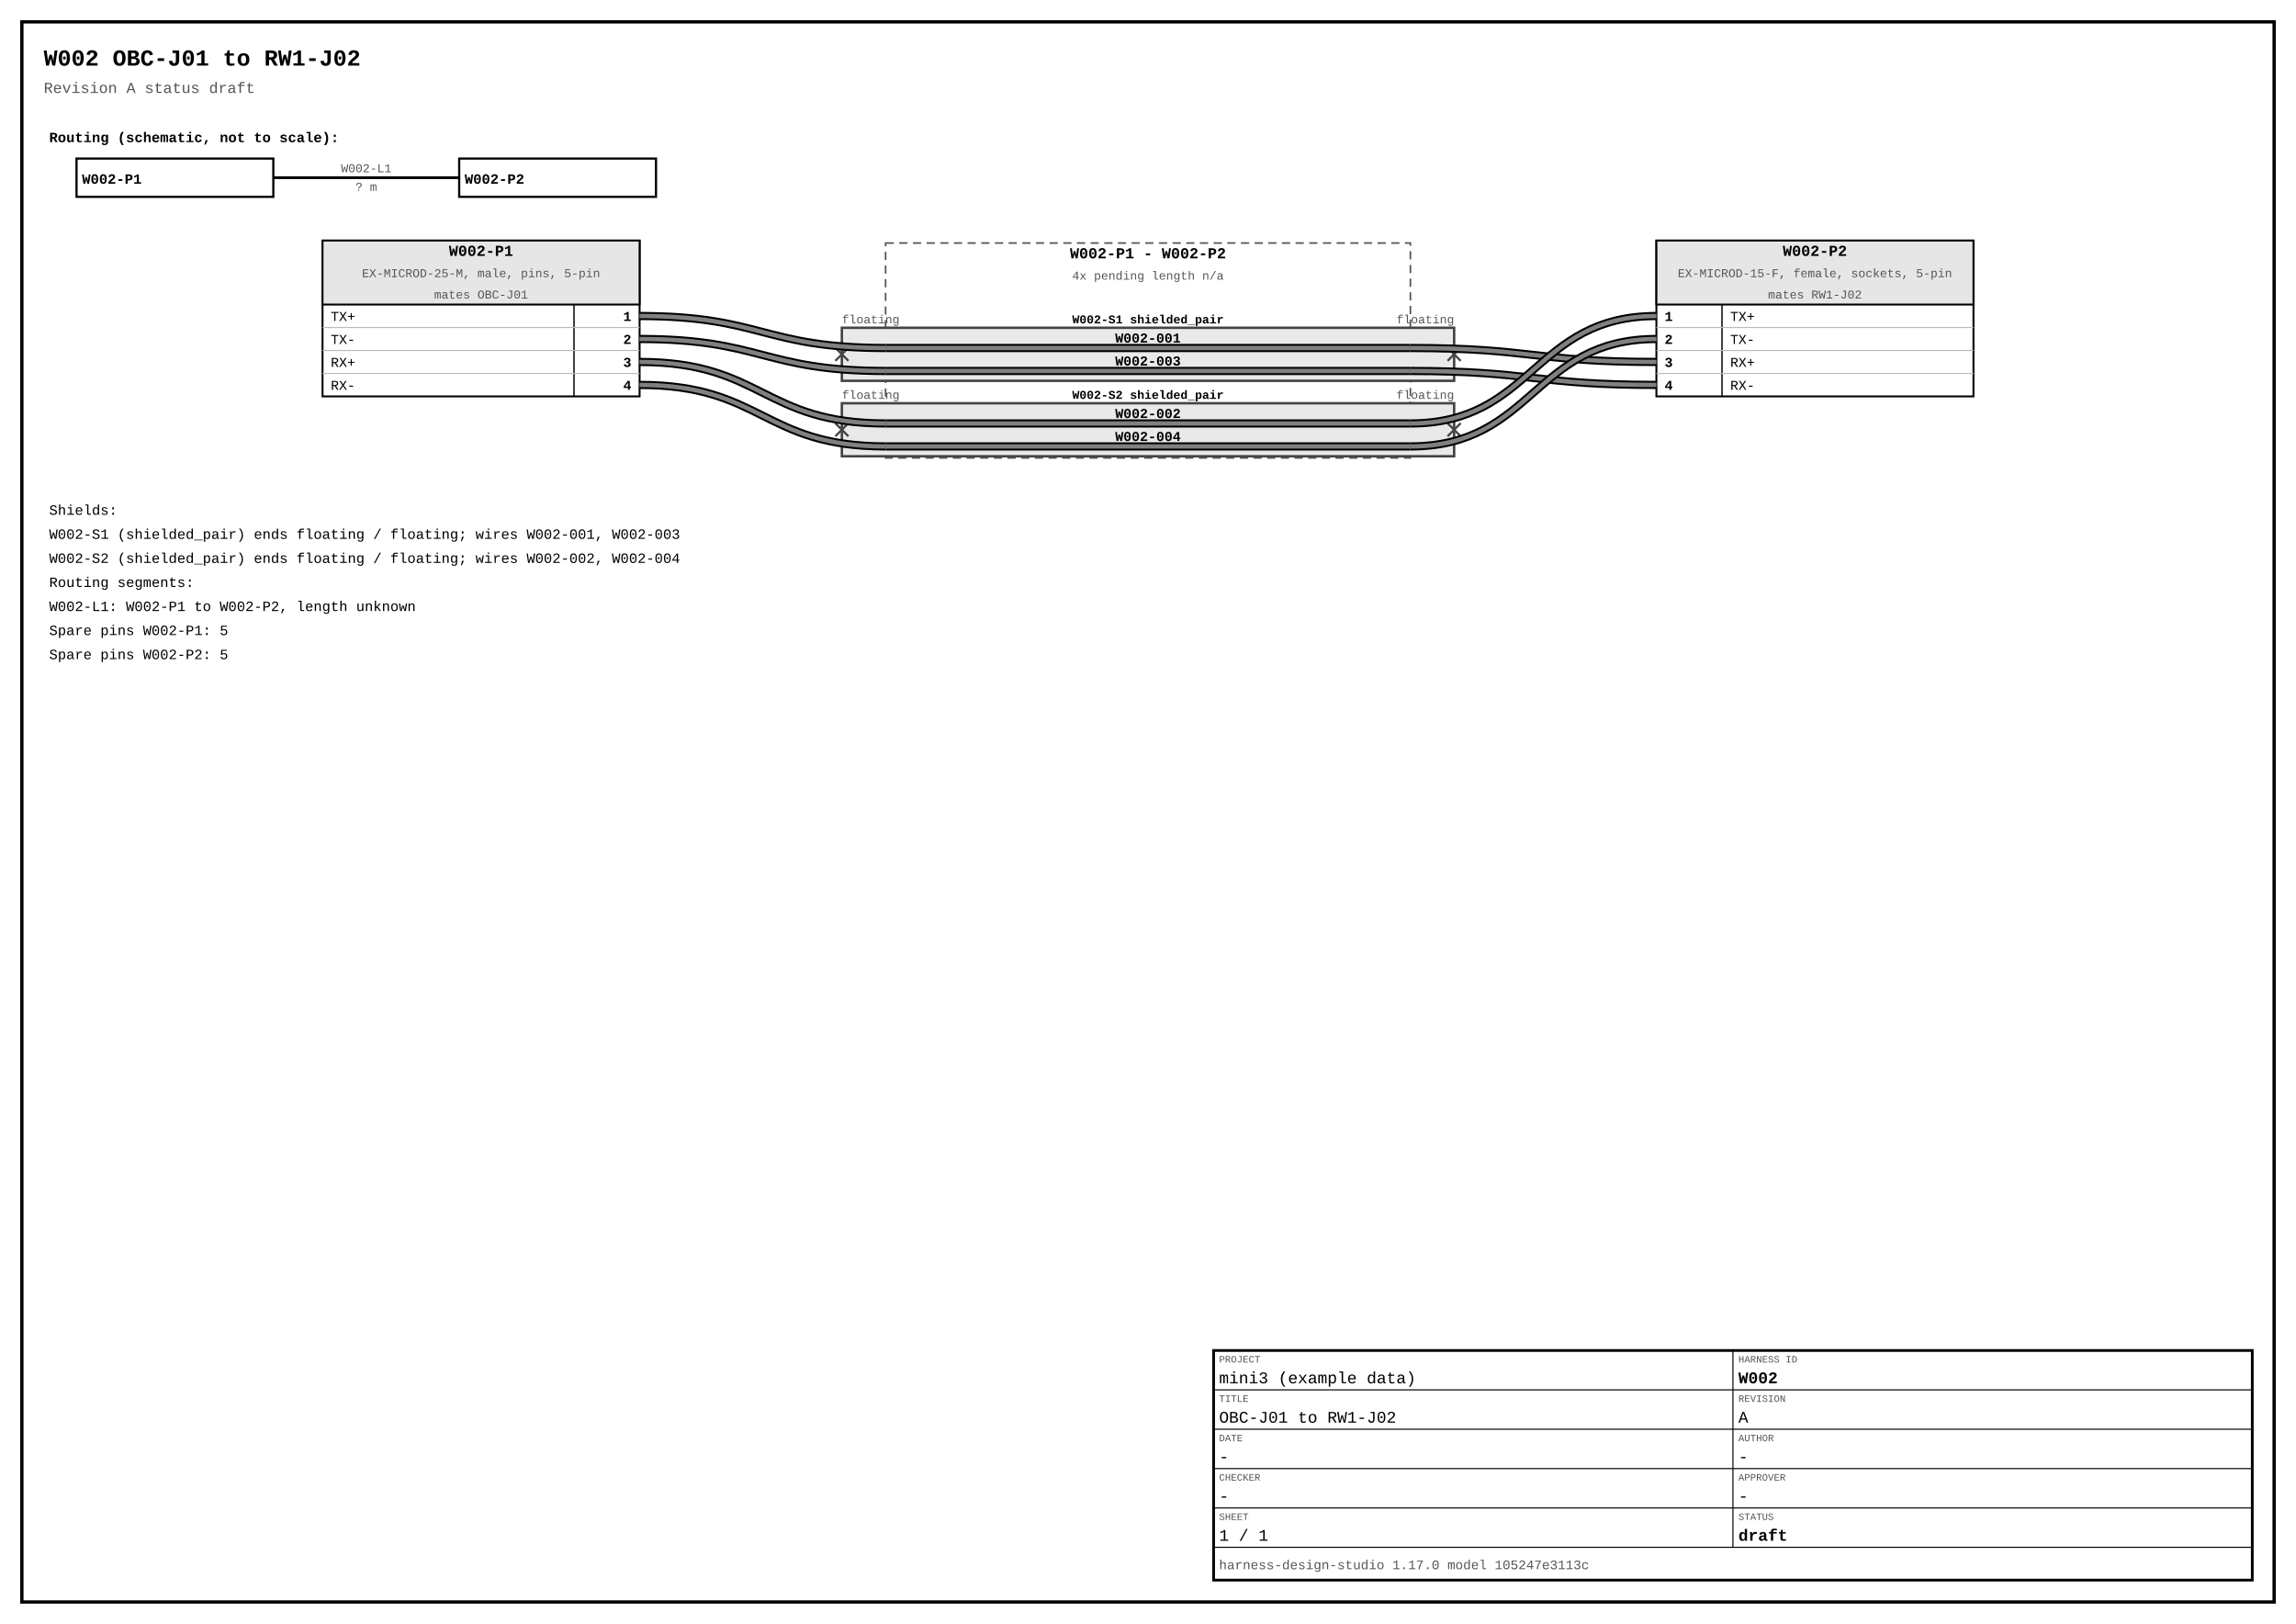
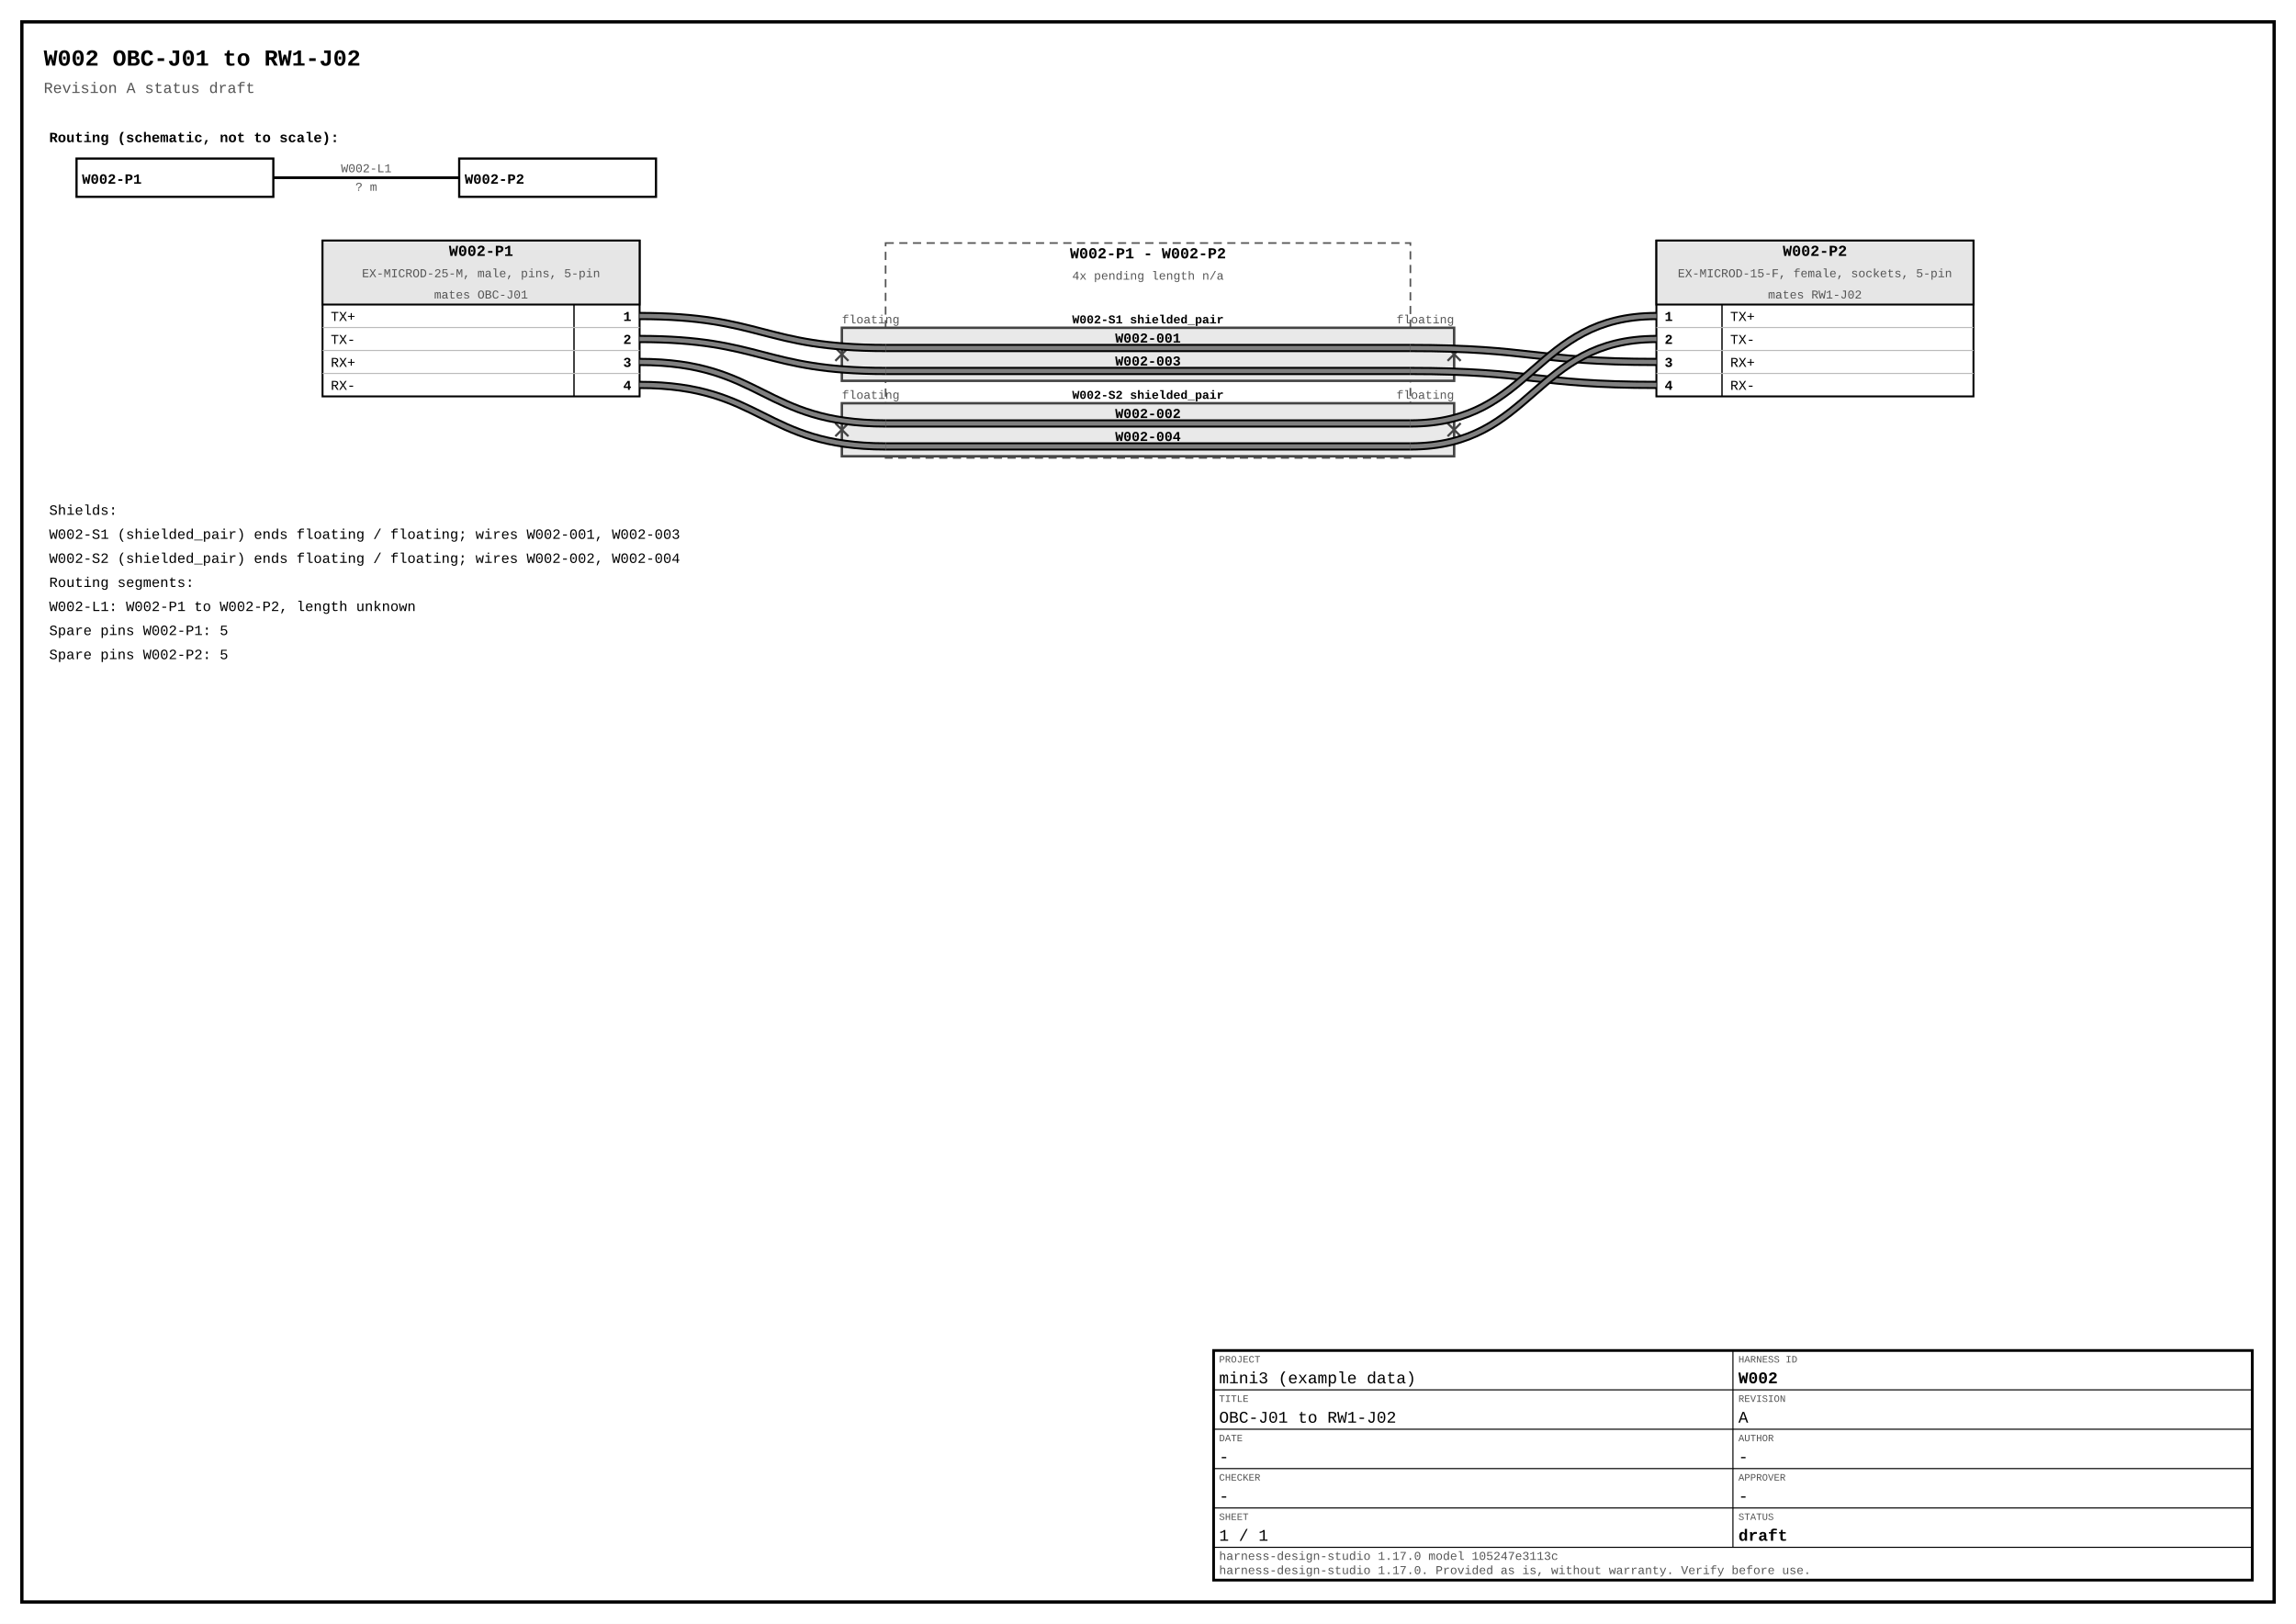
<svg xmlns="http://www.w3.org/2000/svg" width="420mm" height="297mm" viewBox="0 0 420 297" font-family="Courier New, Courier, monospace">
  <rect x="0" y="0" width="420" height="297" fill="#ffffff" />
  <rect x="4" y="4" width="412" height="289" fill="none" stroke="#000000" stroke-width="0.6" />
  <text x="8" y="12" font-size="4.2" font-weight="bold" text-anchor="start" fill="#000000">W002  OBC-J01 to RW1-J02</text>
  <text x="8" y="17" font-size="2.8" text-anchor="start" fill="#555555">Revision A  status draft</text>
  <text x="9" y="26" font-size="2.6" font-weight="bold" text-anchor="start" fill="#000000">Routing (schematic, not to scale):</text>
  <line x1="50" y1="32.5" x2="84" y2="32.5" stroke="#000000" stroke-width="0.5" />
  <text x="67" y="31.5" font-size="2.2" text-anchor="middle" fill="#555555">W002-L1</text>
  <text x="67" y="34.9" font-size="2.2" text-anchor="middle" fill="#555555">? m</text>
  <rect x="14" y="29" width="36" height="7" fill="#ffffff" stroke="#000000" stroke-width="0.4" />
  <text x="15" y="33.6" font-size="2.6" font-weight="bold" text-anchor="start" fill="#000000">W002-P1</text>
  <rect x="84" y="29" width="36" height="7" fill="#ffffff" stroke="#000000" stroke-width="0.4" />
  <text x="85" y="33.6" font-size="2.6" font-weight="bold" text-anchor="start" fill="#000000">W002-P2</text>
  <rect x="59" y="44" width="58" height="28.5" fill="#ffffff" stroke="#000000" stroke-width="0.35" />
  <rect x="59" y="44" width="58" height="11.7" fill="#e6e6e6" stroke="#000000" stroke-width="0.35" />
  <text x="88" y="46.8" font-size="2.8" font-weight="bold" text-anchor="middle" fill="#000000">W002-P1</text>
  <text x="88" y="50.7" font-size="2.2" text-anchor="middle" fill="#555555">EX-MICROD-25-M, male, pins, 5-pin</text>
  <text x="88" y="54.6" font-size="2.2" text-anchor="middle" fill="#555555">mates OBC-J01</text>
  <line x1="105" y1="55.7" x2="105" y2="72.5" stroke="#000000" stroke-width="0.25" />
  <line x1="59" y1="59.9" x2="117" y2="59.9" stroke="#bbbbbb" stroke-width="0.2" />
  <text x="60.5" y="58.7" font-size="2.5" text-anchor="start" fill="#000000" data-ref="sig/W002-P1/1">TX+</text>
  <text x="115.5" y="58.7" font-size="2.5" font-weight="bold" text-anchor="end" fill="#000000" data-ref="pin/W002-P1/1">1</text>
  <line x1="59" y1="64.1" x2="117" y2="64.1" stroke="#bbbbbb" stroke-width="0.2" />
  <text x="60.5" y="62.9" font-size="2.5" text-anchor="start" fill="#000000" data-ref="sig/W002-P1/2">TX-</text>
  <text x="115.5" y="62.9" font-size="2.5" font-weight="bold" text-anchor="end" fill="#000000" data-ref="pin/W002-P1/2">2</text>
  <line x1="59" y1="68.3" x2="117" y2="68.3" stroke="#bbbbbb" stroke-width="0.2" />
  <text x="60.5" y="67.1" font-size="2.5" text-anchor="start" fill="#000000" data-ref="sig/W002-P1/3">RX+</text>
  <text x="115.5" y="67.1" font-size="2.5" font-weight="bold" text-anchor="end" fill="#000000" data-ref="pin/W002-P1/3">3</text>
  <text x="60.5" y="71.3" font-size="2.5" text-anchor="start" fill="#000000" data-ref="sig/W002-P1/4">RX-</text>
  <text x="115.5" y="71.3" font-size="2.5" font-weight="bold" text-anchor="end" fill="#000000" data-ref="pin/W002-P1/4">4</text>
  <rect x="303" y="44" width="58" height="28.5" fill="#ffffff" stroke="#000000" stroke-width="0.35" />
  <rect x="303" y="44" width="58" height="11.7" fill="#e6e6e6" stroke="#000000" stroke-width="0.35" />
  <text x="332" y="46.8" font-size="2.8" font-weight="bold" text-anchor="middle" fill="#000000">W002-P2</text>
  <text x="332" y="50.7" font-size="2.2" text-anchor="middle" fill="#555555">EX-MICROD-15-F, female, sockets, 5-pin</text>
  <text x="332" y="54.6" font-size="2.2" text-anchor="middle" fill="#555555">mates RW1-J02</text>
  <line x1="315" y1="55.7" x2="315" y2="72.5" stroke="#000000" stroke-width="0.25" />
  <line x1="303" y1="59.9" x2="361" y2="59.9" stroke="#bbbbbb" stroke-width="0.2" />
  <text x="304.5" y="58.7" font-size="2.5" font-weight="bold" text-anchor="start" fill="#000000" data-ref="pin/W002-P2/1">1</text>
  <text x="316.5" y="58.7" font-size="2.5" text-anchor="start" fill="#000000" data-ref="sig/W002-P2/1">TX+</text>
  <line x1="303" y1="64.1" x2="361" y2="64.1" stroke="#bbbbbb" stroke-width="0.2" />
  <text x="304.5" y="62.9" font-size="2.5" font-weight="bold" text-anchor="start" fill="#000000" data-ref="pin/W002-P2/2">2</text>
  <text x="316.5" y="62.9" font-size="2.5" text-anchor="start" fill="#000000" data-ref="sig/W002-P2/2">TX-</text>
  <line x1="303" y1="68.3" x2="361" y2="68.3" stroke="#bbbbbb" stroke-width="0.2" />
  <text x="304.5" y="67.1" font-size="2.5" font-weight="bold" text-anchor="start" fill="#000000" data-ref="pin/W002-P2/3">3</text>
  <text x="316.5" y="67.1" font-size="2.5" text-anchor="start" fill="#000000" data-ref="sig/W002-P2/3">RX+</text>
  <text x="304.5" y="71.3" font-size="2.5" font-weight="bold" text-anchor="start" fill="#000000" data-ref="pin/W002-P2/4">4</text>
  <text x="316.5" y="71.3" font-size="2.5" text-anchor="start" fill="#000000" data-ref="sig/W002-P2/4">RX-</text>
  <rect x="162" y="44.45" width="96" height="39.3" fill="none" stroke="#555555" stroke-width="0.3" stroke-dasharray="1.5 1" />
  <text x="210" y="47.25" font-size="2.8" font-weight="bold" text-anchor="middle" fill="#000000">W002-P1 - W002-P2</text>
  <text x="210" y="51.15" font-size="2.2" text-anchor="middle" fill="#555555">4x  pending  length n/a</text>
  <rect x="154" y="59.95" width="112" height="9.7" fill="#e9e9e9" stroke="#444444" stroke-width="0.45" />
  <text x="210" y="59.15" font-size="2.2" font-weight="bold" text-anchor="middle" fill="#000000">W002-S1  shielded_pair</text>
  <text x="154" y="59.15" font-size="2.2" text-anchor="start" fill="#555555">floating</text>
  <text x="266" y="59.15" font-size="2.2" text-anchor="end" fill="#555555">floating</text>
  <line x1="152.8" y1="63.6" x2="155.2" y2="66" stroke="#444444" stroke-width="0.4" />
  <line x1="152.8" y1="66" x2="155.2" y2="63.6" stroke="#444444" stroke-width="0.4" />
  <line x1="264.8" y1="63.6" x2="267.2" y2="66" stroke="#444444" stroke-width="0.4" />
  <line x1="264.8" y1="66" x2="267.2" y2="63.6" stroke="#444444" stroke-width="0.4" />
  <rect x="154" y="73.75" width="112" height="9.7" fill="#e9e9e9" stroke="#444444" stroke-width="0.45" />
  <text x="210" y="72.95" font-size="2.2" font-weight="bold" text-anchor="middle" fill="#000000">W002-S2  shielded_pair</text>
  <text x="154" y="72.95" font-size="2.2" text-anchor="start" fill="#555555">floating</text>
  <text x="266" y="72.95" font-size="2.2" text-anchor="end" fill="#555555">floating</text>
  <line x1="152.8" y1="77.4" x2="155.2" y2="79.8" stroke="#444444" stroke-width="0.4" />
  <line x1="152.8" y1="79.8" x2="155.2" y2="77.4" stroke="#444444" stroke-width="0.4" />
  <line x1="264.8" y1="77.4" x2="267.2" y2="79.8" stroke="#444444" stroke-width="0.4" />
  <line x1="264.8" y1="79.8" x2="267.2" y2="77.4" stroke="#444444" stroke-width="0.4" />
  <path d="M 117 57.8 C 139.5 57.8 139.5 63.65 162 63.65" fill="none" stroke="#000000" stroke-width="1.5" />
  <line x1="162" y1="63.65" x2="258" y2="63.65" stroke="#000000" stroke-width="1.5" />
  <path d="M 258 63.65 C 280.5 63.65 280.5 66.2 303 66.2" fill="none" stroke="#000000" stroke-width="1.5" />
  <path d="M 117 57.8 C 139.5 57.8 139.5 63.65 162 63.65" fill="none" stroke="#808080" stroke-width="0.8" />
  <line x1="162" y1="63.65" x2="258" y2="63.65" stroke="#808080" stroke-width="0.8" />
  <path d="M 258 63.65 C 280.5 63.65 280.5 66.2 303 66.2" fill="none" stroke="#808080" stroke-width="0.8" />
  <text x="210" y="62.65" font-size="2.5" font-weight="bold" text-anchor="middle" fill="#000000">W002-001</text>
  <path d="M 117 62 C 139.5 62 139.5 67.85 162 67.85" fill="none" stroke="#000000" stroke-width="1.5" />
  <line x1="162" y1="67.85" x2="258" y2="67.85" stroke="#000000" stroke-width="1.5" />
  <path d="M 258 67.85 C 280.5 67.85 280.5 70.4 303 70.4" fill="none" stroke="#000000" stroke-width="1.5" />
  <path d="M 117 62 C 139.5 62 139.5 67.85 162 67.85" fill="none" stroke="#808080" stroke-width="0.8" />
  <line x1="162" y1="67.85" x2="258" y2="67.85" stroke="#808080" stroke-width="0.8" />
  <path d="M 258 67.85 C 280.5 67.85 280.5 70.4 303 70.4" fill="none" stroke="#808080" stroke-width="0.8" />
  <text x="210" y="66.85" font-size="2.5" font-weight="bold" text-anchor="middle" fill="#000000">W002-003</text>
  <path d="M 117 66.2 C 139.5 66.2 139.5 77.45 162 77.45" fill="none" stroke="#000000" stroke-width="1.5" />
  <line x1="162" y1="77.45" x2="258" y2="77.45" stroke="#000000" stroke-width="1.5" />
  <path d="M 258 77.45 C 280.5 77.45 280.5 57.8 303 57.8" fill="none" stroke="#000000" stroke-width="1.5" />
  <path d="M 117 66.2 C 139.5 66.2 139.5 77.45 162 77.45" fill="none" stroke="#808080" stroke-width="0.8" />
  <line x1="162" y1="77.45" x2="258" y2="77.45" stroke="#808080" stroke-width="0.8" />
  <path d="M 258 77.45 C 280.5 77.45 280.5 57.8 303 57.8" fill="none" stroke="#808080" stroke-width="0.8" />
  <text x="210" y="76.45" font-size="2.5" font-weight="bold" text-anchor="middle" fill="#000000">W002-002</text>
  <path d="M 117 70.4 C 139.5 70.4 139.5 81.65 162 81.65" fill="none" stroke="#000000" stroke-width="1.5" />
  <line x1="162" y1="81.65" x2="258" y2="81.65" stroke="#000000" stroke-width="1.5" />
  <path d="M 258 81.65 C 280.5 81.65 280.5 62 303 62" fill="none" stroke="#000000" stroke-width="1.5" />
  <path d="M 117 70.4 C 139.5 70.4 139.5 81.65 162 81.65" fill="none" stroke="#808080" stroke-width="0.8" />
  <line x1="162" y1="81.65" x2="258" y2="81.65" stroke="#808080" stroke-width="0.8" />
  <path d="M 258 81.65 C 280.5 81.65 280.5 62 303 62" fill="none" stroke="#808080" stroke-width="0.8" />
  <text x="210" y="80.65" font-size="2.5" font-weight="bold" text-anchor="middle" fill="#000000">W002-004</text>
  <text x="9" y="94.15" font-size="2.6" text-anchor="start" fill="#000000">Shields:</text>
  <text x="9" y="98.55" font-size="2.6" text-anchor="start" fill="#000000">  W002-S1 (shielded_pair) ends floating / floating; wires W002-001, W002-003</text>
  <text x="9" y="102.95" font-size="2.6" text-anchor="start" fill="#000000">  W002-S2 (shielded_pair) ends floating / floating; wires W002-002, W002-004</text>
  <text x="9" y="107.35" font-size="2.6" text-anchor="start" fill="#000000">Routing segments:</text>
  <text x="9" y="111.75" font-size="2.6" text-anchor="start" fill="#000000">  W002-L1: W002-P1 to W002-P2, length unknown</text>
  <text x="9" y="116.15" font-size="2.6" text-anchor="start" fill="#000000">Spare pins W002-P1: 5</text>
  <text x="9" y="120.55" font-size="2.6" text-anchor="start" fill="#000000">Spare pins W002-P2: 5</text>
  <rect x="222" y="247" width="190" height="42" fill="none" stroke="#000000" stroke-width="0.5" />
  <line x1="222" y1="247" x2="317" y2="247" stroke="#000000" stroke-width="0.2" />
  <text x="223" y="249.2" font-size="1.8" text-anchor="start" fill="#555555">PROJECT</text>
  <text x="223" y="253" font-size="3" text-anchor="start" fill="#000000">mini3 (example data)</text>
  <line x1="317" y1="247" x2="412" y2="247" stroke="#000000" stroke-width="0.2" />
  <text x="318" y="249.2" font-size="1.8" text-anchor="start" fill="#555555">HARNESS ID</text>
  <text x="318" y="253" font-size="3" font-weight="bold" text-anchor="start" fill="#000000">W002</text>
  <line x1="222" y1="254.2" x2="317" y2="254.2" stroke="#000000" stroke-width="0.2" />
  <text x="223" y="256.4" font-size="1.8" text-anchor="start" fill="#555555">TITLE</text>
  <text x="223" y="260.2" font-size="3" text-anchor="start" fill="#000000">OBC-J01 to RW1-J02</text>
  <line x1="317" y1="254.2" x2="412" y2="254.2" stroke="#000000" stroke-width="0.2" />
  <text x="318" y="256.4" font-size="1.8" text-anchor="start" fill="#555555">REVISION</text>
  <text x="318" y="260.2" font-size="3" text-anchor="start" fill="#000000">A</text>
  <line x1="222" y1="261.4" x2="317" y2="261.4" stroke="#000000" stroke-width="0.2" />
  <text x="223" y="263.6" font-size="1.8" text-anchor="start" fill="#555555">DATE</text>
  <text x="223" y="267.4" font-size="3" text-anchor="start" fill="#000000">-</text>
  <line x1="317" y1="261.4" x2="412" y2="261.4" stroke="#000000" stroke-width="0.2" />
  <text x="318" y="263.6" font-size="1.8" text-anchor="start" fill="#555555">AUTHOR</text>
  <text x="318" y="267.4" font-size="3" text-anchor="start" fill="#000000">-</text>
  <line x1="222" y1="268.6" x2="317" y2="268.6" stroke="#000000" stroke-width="0.2" />
  <text x="223" y="270.8" font-size="1.8" text-anchor="start" fill="#555555">CHECKER</text>
  <text x="223" y="274.6" font-size="3" text-anchor="start" fill="#000000">-</text>
  <line x1="317" y1="268.6" x2="412" y2="268.6" stroke="#000000" stroke-width="0.2" />
  <text x="318" y="270.8" font-size="1.8" text-anchor="start" fill="#555555">APPROVER</text>
  <text x="318" y="274.6" font-size="3" text-anchor="start" fill="#000000">-</text>
  <line x1="222" y1="275.8" x2="317" y2="275.8" stroke="#000000" stroke-width="0.2" />
  <text x="223" y="278" font-size="1.8" text-anchor="start" fill="#555555">SHEET</text>
  <text x="223" y="281.8" font-size="3" text-anchor="start" fill="#000000">1 / 1</text>
  <line x1="317" y1="275.8" x2="412" y2="275.8" stroke="#000000" stroke-width="0.2" />
  <text x="318" y="278" font-size="1.8" text-anchor="start" fill="#555555">STATUS</text>
  <text x="318" y="281.8" font-size="3" font-weight="bold" text-anchor="start" fill="#000000">draft</text>
  <line x1="317" y1="247" x2="317" y2="283" stroke="#000000" stroke-width="0.2" />
  <line x1="222" y1="283" x2="412" y2="283" stroke="#000000" stroke-width="0.2" />
-   <text x="223" y="287" font-size="2.4" text-anchor="start" fill="#555555">harness-design-studio 1.17.0 model 105247e3113c</text>
+   <text x="223" y="285.3" font-size="2.2" text-anchor="start" fill="#555555">harness-design-studio 1.17.0 model 105247e3113c</text>
+   <text x="223" y="287.9" font-size="2.2" text-anchor="start" fill="#555555">harness-design-studio 1.17.0. Provided as is, without warranty. Verify before use.</text>
</svg>
